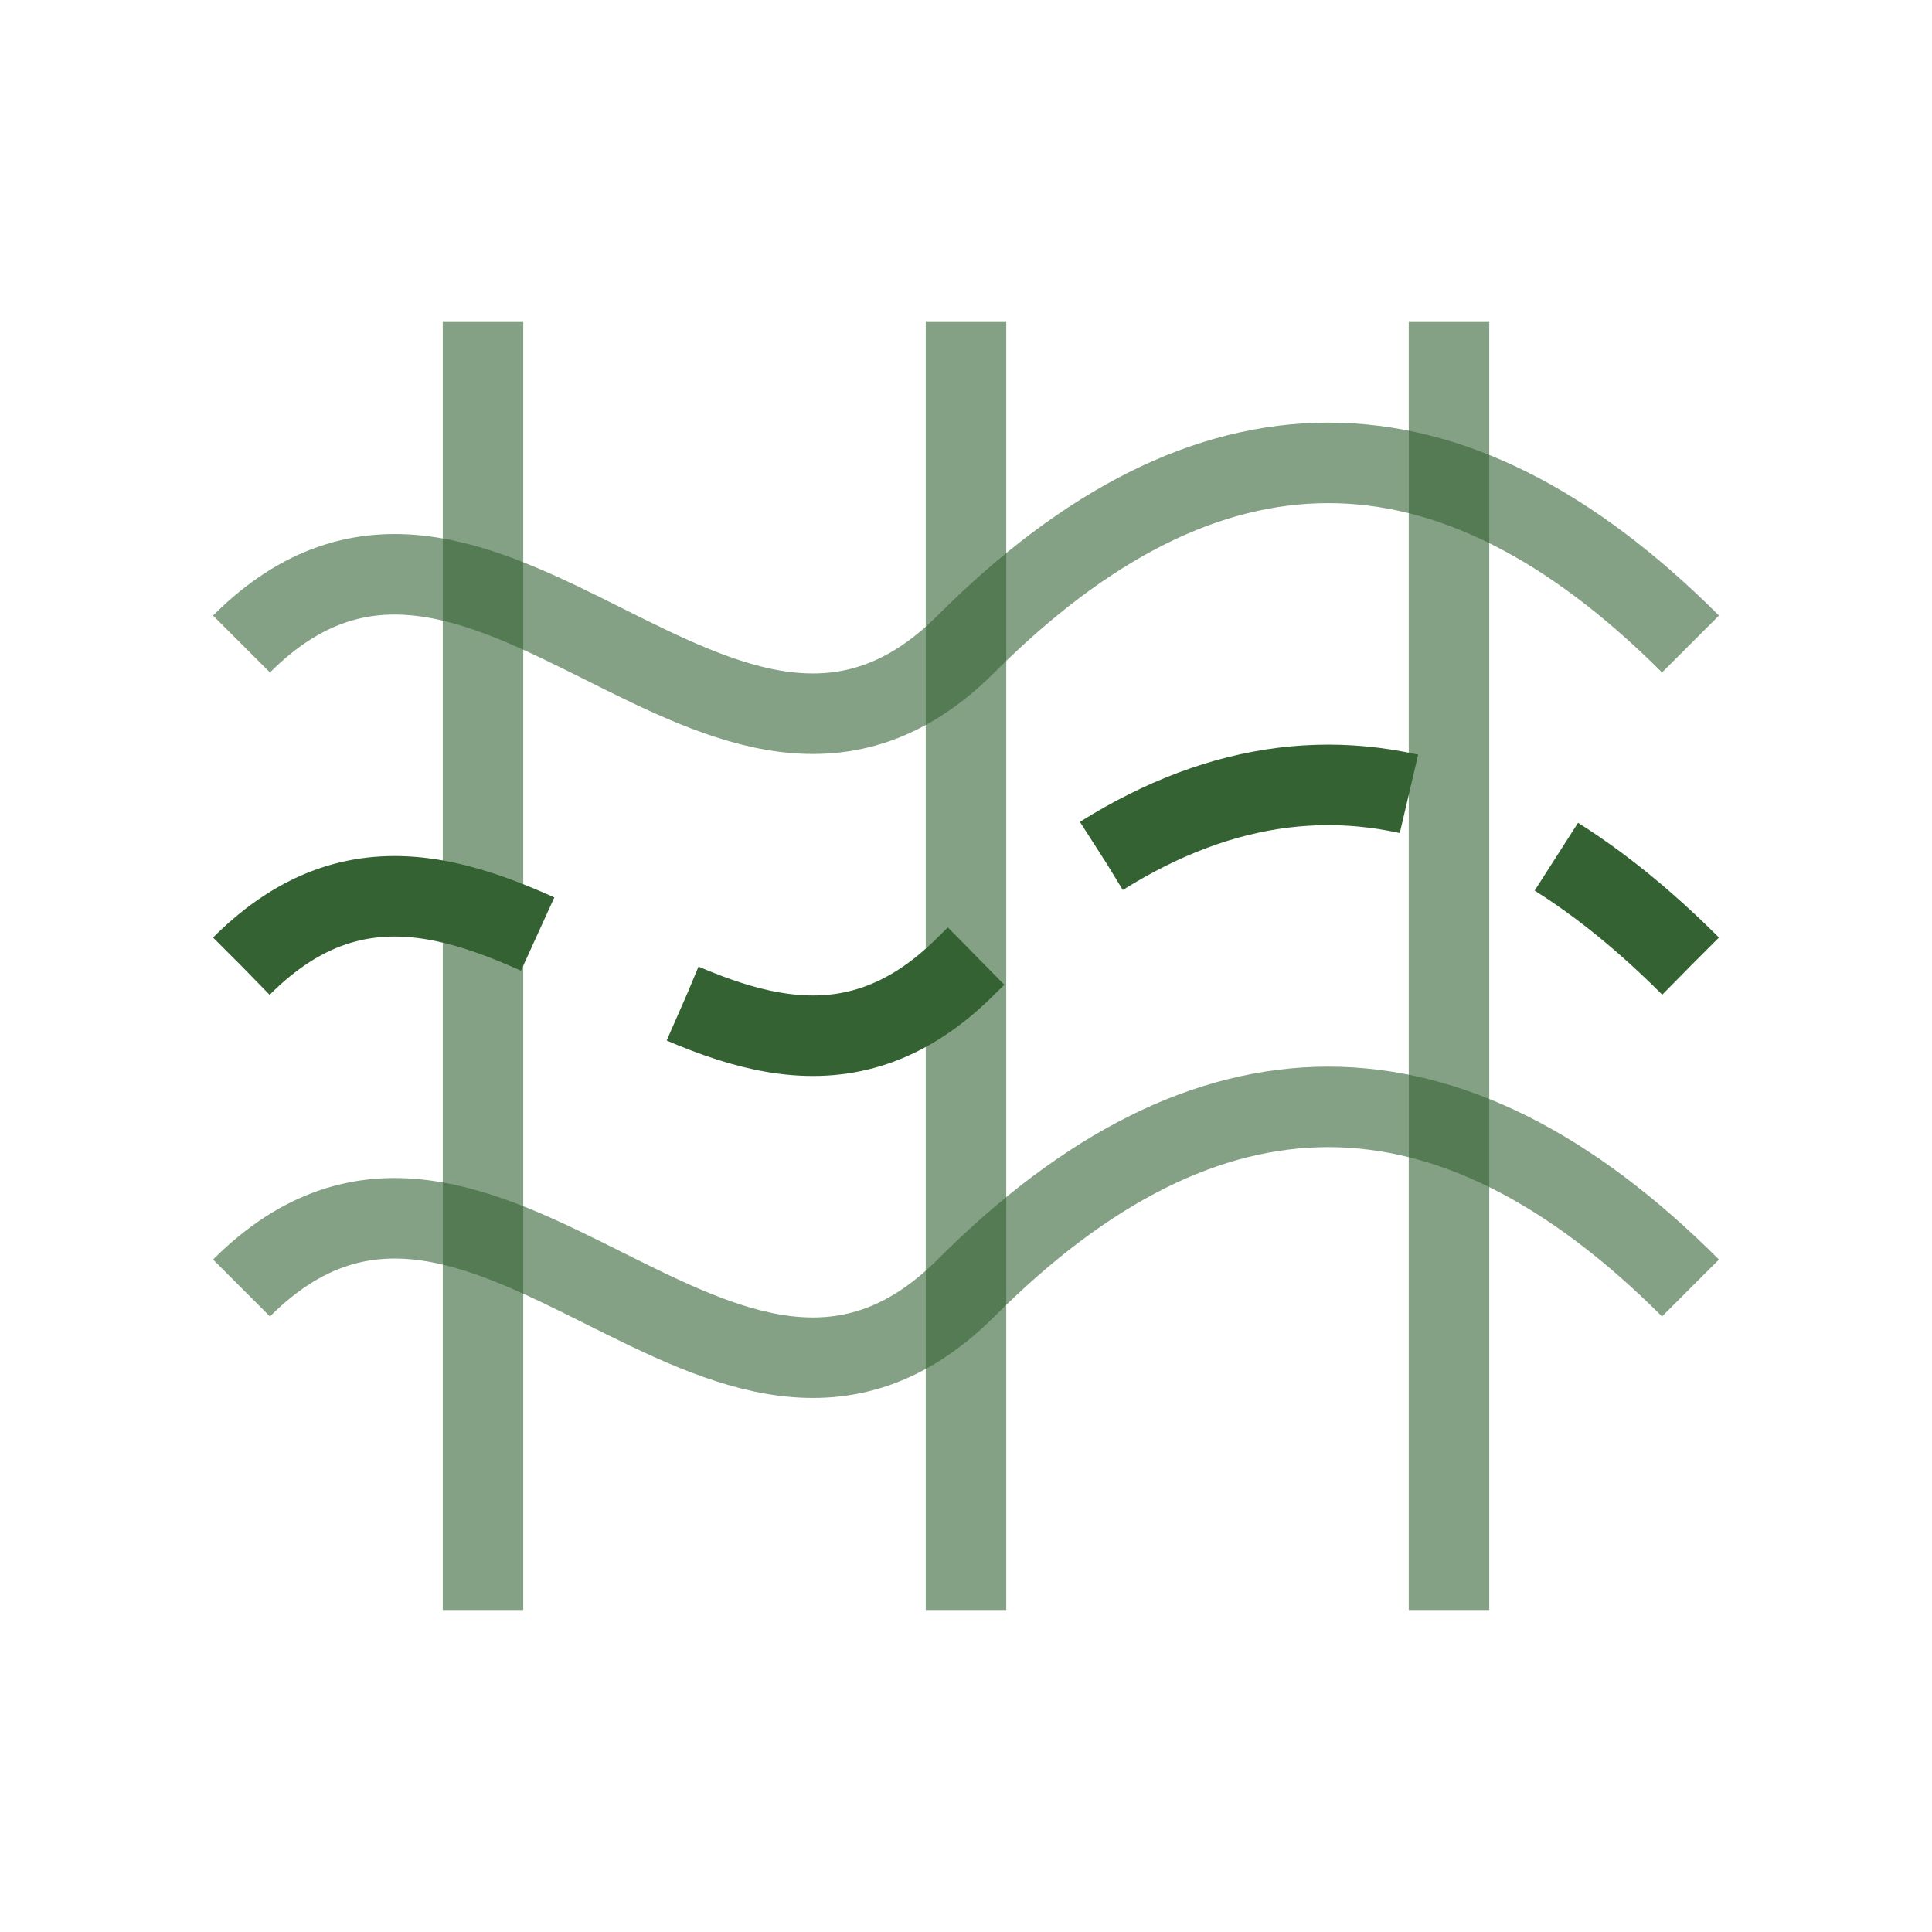
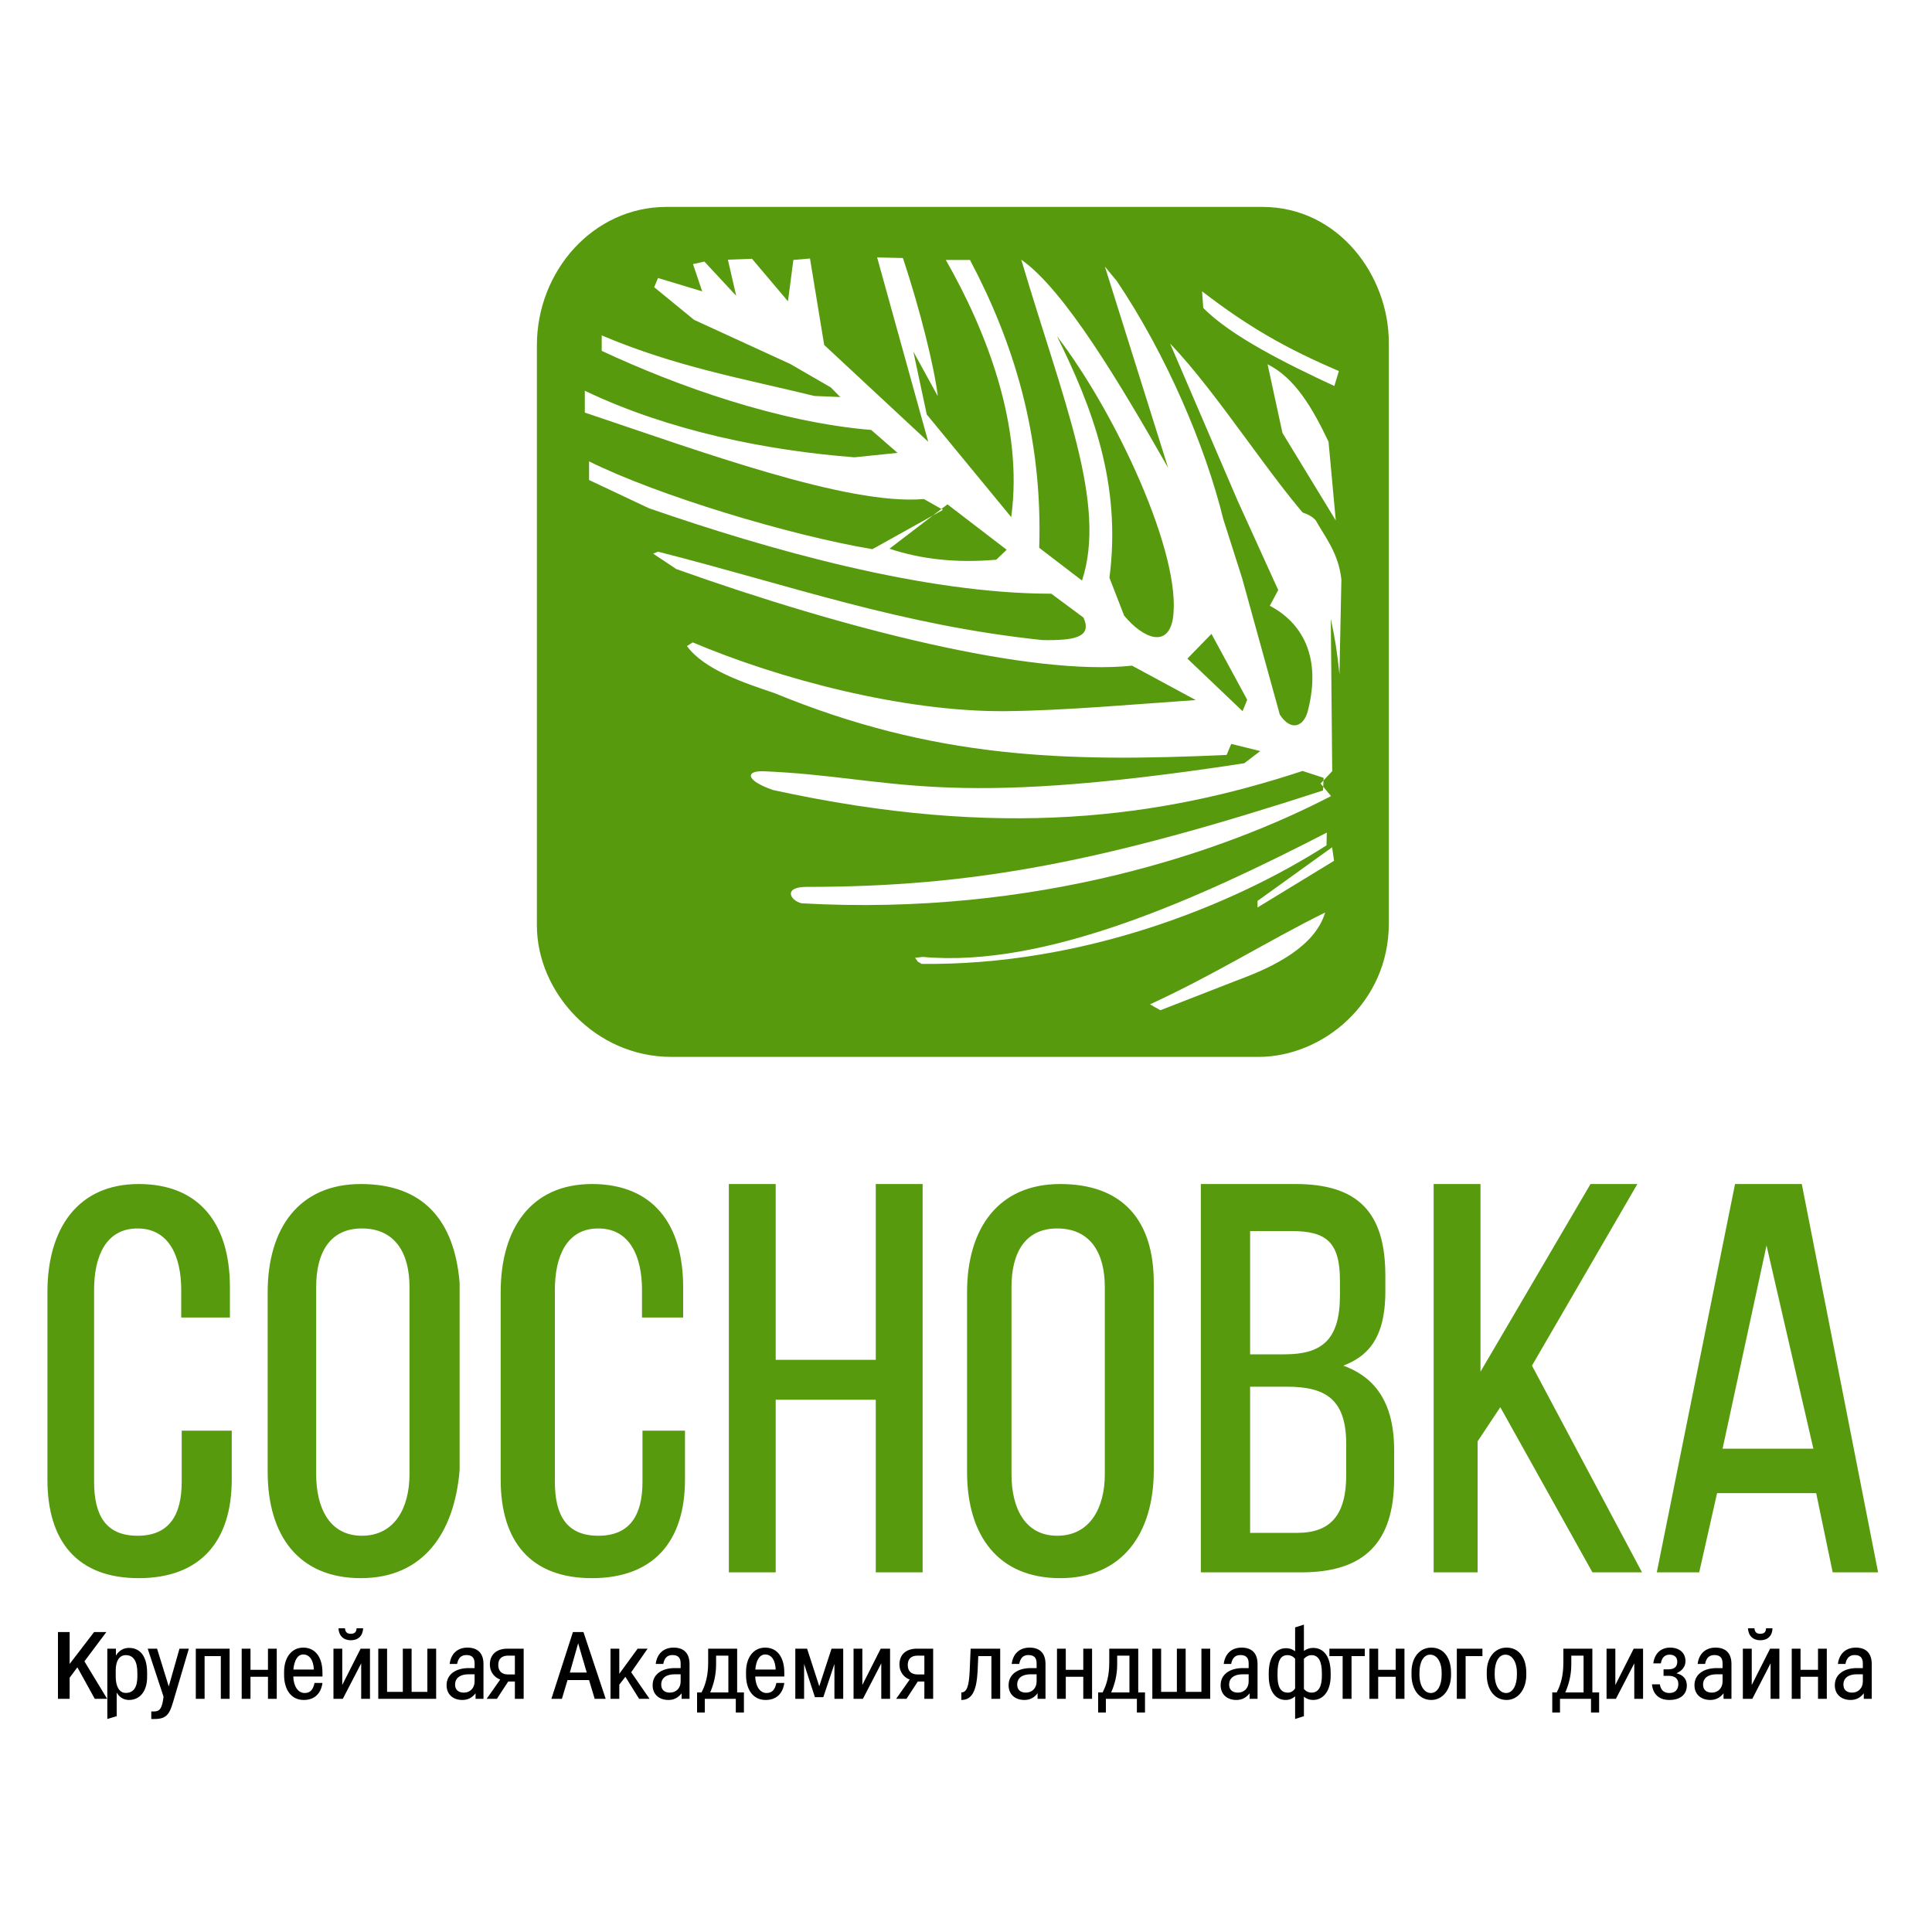
- <svg xmlns="http://www.w3.org/2000/svg" fill="none" viewBox="0 0 24 24" stroke="#346233" stroke-width="1">
-   <path d="M3 16c3-3 6 3 9 0s6-3 9 0" opacity="0.6" />
-   <path d="M3 8c3-3 6 3 9 0s6-3 9 0" opacity="0.6" />
-   <path d="M6 4v16" opacity="0.6" />
-   <path d="M12 4v16" opacity="0.6" />
-   <path d="M18 4v16" opacity="0.6" />
-   <path stroke-dasharray="4 2" d="M3 12c3-3 6 3 9 0s6-3 9 0" />
+ <svg xmlns="http://www.w3.org/2000/svg" width="200" height="200" viewBox="0 0 200 200">
+   <path d="m68.99 21.42h61.69c7.88 0 13.09 7.11 13.09 14.04v60.16c0 8.17-6.83 13.79-13.49 13.79h-60.78c-7.88 0-13.92-6.68-13.92-13.61v-60.06c0-7.69 5.84-14.32 13.41-14.32z" fill="#579A0D" />
+   <path d="m138.6 38.41-0.47 1.55c-4.91-2.28-10.69-5.15-13.57-8.08l-0.12-1.72c4.79 3.68 8.66 5.9 14.16 8.25zm-1.07 7.32 0.75 8.15-5.52-9.06-1.54-7.11c2.8 1.4 4.61 4.44 6.31 8.02zm-1.32 8.14c0.87 1.6 2.35 3.33 2.65 6.12l-0.2 9.81c-0.8-8.09-2.83-12.63-6.59-16.82 0.53-0.24 3.06-0.34 4.14 0.89z" fill="#FEFFFE" />
+   <path d="m62.29 34.72c7.72 3.27 14.63 4.46 22.02 6.27l2.67 0.11-0.97-0.99-4.2-2.43-9.96-4.57-4.13-3.38 0.4-0.95 4.57 1.38-0.95-2.82 1.18-0.26 3.29 3.54-0.86-3.74 2.5-0.09 3.72 4.4 0.56-4.28 1.72-0.15 1.47 8.95 10.77 10.02-5.29-19.08 2.67 0.06c1.75 5.26 3.24 11.21 3.61 14.3l-2.53-4.61 1.39 6.51 8.74 10.62c1.3-9.45-2.62-19.35-6.77-26.62h2.5c4.48 8.45 7.54 18.14 7.17 29.8l4.43 3.39c2.61-7.96-1.93-18.52-6.29-33.22 4.5 3.14 10.31 12.97 15.2 21.54l-6.54-20.82 1.24 1.5c5.14 7.65 9.15 17.06 11.02 24.66l1.94 6.08 3.91 14.15c1.22 1.82 2.49 1.15 2.89-0.37 1.49-5.76-0.7-9.21-3.93-10.91l0.87-1.63-4.19-9.22-7-16.29c4.98 5.16 10.69 14.41 15.16 19.1l1.43 4.64 0.19 20.52-1.2 1.28 1.08 1.3c-10.97 5.7-30.41 12.48-54.81 11.1-1.19-0.29-1.94-1.7 0.51-1.7 17.35 0 30.69-2.58 53.47-9.98l0.06-1.31-2.18-0.71c-14.69 4.84-31.23 7.13-54.83 1.97-2.9-1.01-2.82-2.01-0.98-1.94 13.66 0.57 17.93 4.07 49.78-0.83l1.65-1.26-3-0.74-0.48 1.14c-16.77 0.77-30.34 0.37-46.78-6.39-3.06-1.04-7.27-2.39-9.09-4.88l0.6-0.38c8.86 3.75 21.75 7.21 32.4 7.12 6.1-0.06 13.81-0.75 19.67-1.15l-6.59-3.56c-10.47 1.1-29.73-3.78-47.18-10l-2.4-1.6 0.51-0.2c13.8 3.51 25.07 7.6 39.79 9.15 3.41 0.06 5.16-0.32 4.25-2.33l-3.33-2.47c-13.17 0-29.26-4.55-41.66-8.85l-6.19-2.92v-1.93c7.14 3.55 20.88 7.68 29.33 9.09l7.31-4.07-1.98-1.12c-7.92 0.69-23.33-5.01-35.1-8.95v-2.26c8.74 4.18 18.93 6.2 27.92 6.89l4.45-0.46-2.72-2.37c-9.58-0.8-20-4.5-27.9-8.19v-1.6zm47.13 0.09c3.64 7.35 6.69 15.26 5.43 25l1.52 3.92c2.01 2.41 4.54 3.36 5.05 0.29 0.97-6.54-5.94-21.34-12-29.21zm15.99 30.81-2.49 2.56 5.71 5.44 0.48-1.18-3.7-6.82zm-33.33-8.82c3.2 1.08 6.93 1.51 11.05 1.14l1.08-1.03-6.13-4.7-6 4.59z" fill="#FEFFFE" />
+   <path d="m138.1 89.11-7.92 4.83v-0.68l7.72-5.55 0.2 1.4zm-0.92 5.35c-1.05 3.53-5.32 5.63-9 6.98l-8.06 3.14-1.07-0.61c6.9-3.19 12.11-6.53 18.13-9.51zm0.14-6.95c-9.87 6.32-25.37 12.47-41.91 12.27l-0.4-0.23-0.28-0.4 0.8-0.09c12.72 1.15 28.48-6 41.82-12.87l-0.03 1.32z" fill="#FEFFFE" />
+   <path d="m23.99 148.1v5.06c0 6.48-3.33 10.21-9.63 10.21s-9.45-3.74-9.45-10.21v-19.39c0-6.6 3.15-11.2 9.45-11.2s9.44 4.14 9.44 10.68v3.14h-5.04v-2.85c0-3.49-1.27-6.37-4.52-6.37-3.28 0-4.5 2.88-4.5 6.37v19.85c0 3.49 1.22 5.59 4.5 5.59 3.25 0 4.57-2.1 4.57-5.59v-5.29h5.18zm3.72-14.33c0-6.6 3.23-11.2 9.64-11.2 6.46 0 9.69 3.75 10.23 10.22v19.39c-0.54 6.53-3.77 11.19-10.23 11.19-6.41 0-9.64-4.39-9.64-10.99v-18.61zm5.02 18.84c0 3.49 1.38 6.37 4.73 6.37 3.39 0 4.93-2.88 4.93-6.37v-19.39c0-3.49-1.48-6.05-4.93-6.05-3.35 0-4.73 2.56-4.73 6.05v19.39zm38.18-4.51v5.06c0 6.48-3.33 10.21-9.63 10.21s-9.45-3.74-9.45-10.21v-19.39c0-6.6 3.15-11.2 9.45-11.2s9.44 4.14 9.44 10.68v3.14h-4.26v-2.85c0-3.49-1.27-6.37-4.52-6.37-3.28 0-4.5 2.88-4.5 6.37v19.85c0 3.49 1.22 5.59 4.5 5.59 3.25 0 4.57-2.1 4.57-5.59v-5.29h4.4zm9.39-3.2v17.87h-4.85v-40.2h4.85v18.2h10.36v-18.2h4.85v40.2h-4.85v-17.87h-10.36zm19.81-11.13c0-6.6 3.23-11.2 9.64-11.2 6.46 0 9.69 3.75 9.69 10.22v19.39c0 6.53-3.23 11.19-9.69 11.19-6.41 0-9.64-4.39-9.64-10.99v-18.61zm4.6 18.84c0 3.49 1.38 6.37 4.73 6.37 3.39 0 4.93-2.88 4.93-6.37v-19.39c0-3.49-1.48-6.05-4.93-6.05-3.35 0-4.73 2.56-4.73 6.05v19.39zm19.6-30.04h9.81c6.46 0 9.29 2.94 9.29 9.47v1.67c0 5.11-2.07 6.78-4.35 7.66 2.59 0.94 5.26 3.07 5.26 8.71v2.99c0 6.65-3.13 9.7-9.59 9.7h-10.42v-40.2zm8.68 17.63c3.83 0 5.72-1.49 5.72-6.09v-1.55c0-3.98-1.42-5.12-4.99-5.12h-4.31v12.76h3.58zm1.32 18.48c3.51 0 5.05-1.95 5.05-5.98v-3.2c0-4.6-2.07-5.95-6.14-5.95h-3.81v15.13h4.9zm21-13.01-2.35 3.54v13.56h-4.55v-40.2h4.85v19.43l11.39-19.43h4.85l-10.91 18.8 11.39 21.4h-5.13l-9.54-17.1zm22.44 8.9-1.85 8.2h-4.39l8.1-40.2h6.91l7.9 40.2h-4.7l-1.71-8.2h-10.26zm0.57-4.6h9.4l-4.85-21.04-4.55 21.04z" fill="#579A0D" />
+   <path d="m8.01 172.6-0.8 1.07v2.19h-1.21v-6.91h1.21v3.3l2.53-3.3h1.27l-2.27 3.03 2.35 3.88h-1.28l-1.8-3.26zm3.1-1.93h0.89v0.71c0.32-0.51 0.77-0.79 1.35-0.79 1.23 0 1.88 0.96 1.88 2.59v0.41c0 1.52-0.77 2.39-1.88 2.39-0.54 0-0.99-0.28-1.27-0.76v2.44l-0.97 0.29v-7.28zm3.11 2.87v-0.37c0-1.21-0.41-1.83-1.2-1.83-0.68 0-1.04 0.62-1.04 1.57v0.66c0 0.96 0.34 1.68 1.04 1.68 0.84 0 1.2-0.63 1.2-1.71zm2.71 2.1-1.64-4.97h0.97l1.21 3.91 1.11-3.91h0.97l-1.63 5.51c-0.36 1.22-0.66 1.77-1.91 1.77h-0.35v-0.78h0.27c0.67 0 0.86-0.41 1-1.53zm3.34-4.97h3.5v5.19h-0.91v-4.42h-1.68v4.42h-0.91v-5.19zm4.75 0h0.91v2.19h1.81v-2.19h0.91v5.19h-0.91v-2.28h-1.81v2.28h-0.91v-5.19zm8.36 3.55c-0.16 1.13-0.85 1.76-1.94 1.76-1.33 0-2.03-1.12-2.03-2.57v-0.35c0-1.45 0.76-2.5 1.98-2.5 1.28 0 1.99 1.04 1.99 2.58v0.41h-3.02c0.03 1.01 0.49 1.71 1.17 1.71 0.58 0 0.88-0.33 1.03-1.04h0.82zm-3.01-1.39h2.12c-0.04-0.99-0.46-1.56-1.1-1.56-0.6 0-0.93 0.64-1.02 1.56zm4.15-2.16h0.91v3.76l1.9-3.76h0.97v5.19h-0.91v-3.67l-1.9 3.67h-0.97v-5.19zm0.52-2.11h0.67c0.03 0.35 0.18 0.57 0.6 0.57 0.44 0 0.59-0.22 0.6-0.57h0.68c-0.03 0.77-0.5 1.24-1.28 1.24-0.74 0-1.24-0.47-1.27-1.24zm4.12 2.11h0.91v4.47h1.63v-4.47h0.91v4.47h1.63v-4.47h0.91v5.19h-5.99v-5.19zm7.07 3.78c0-1.13 0.96-1.77 2.29-1.77h0.61v-0.49c0-0.63-0.32-0.86-0.86-0.86-0.56 0-0.84 0.34-0.95 0.92h-0.77c0.13-1.07 0.82-1.69 1.84-1.69 1.03 0 1.66 0.55 1.66 1.7v3.6h-0.82v-0.57c-0.35 0.45-0.79 0.69-1.37 0.69-0.93 0-1.63-0.55-1.63-1.53zm2.9-0.38v-0.75h-0.61c-0.9 0-1.41 0.4-1.41 1.07 0 0.54 0.35 0.83 0.91 0.83 0.66 0 1.11-0.49 1.11-1.15zm2.65-0.2c-0.62-0.24-1.07-0.8-1.07-1.56 0-1.08 0.75-1.64 1.81-1.64h1.69v5.19h-0.91v-1.79h-0.69l-1.17 1.79h-1.06l1.4-1.99zm1.52-0.53v-1.95h-0.69c-0.67 0-1.03 0.33-1.03 0.97 0 0.63 0.36 0.98 1.03 0.98h0.69zm5.45 0.58-0.58 1.94h-1.09l2.23-6.91h1.09l2.3 6.91h-1.14l-0.58-1.94h-2.23zm0.24-0.78h1.75l-0.89-3.03-0.86 3.03zm5.75 0.44-0.63 0.81v1.47h-0.91v-5.19h0.91v2.6l1.9-2.6h1.03l-1.7 2.44 1.9 2.75h-1.08l-1.42-2.28zm2.82 0.87c0-1.13 0.96-1.77 2.29-1.77h0.61v-0.49c0-0.63-0.31-0.86-0.86-0.86s-0.83 0.34-0.94 0.92h-0.78c0.13-1.07 0.83-1.69 1.85-1.69 1.03 0 1.65 0.55 1.65 1.7v3.6h-0.82v-0.57c-0.35 0.45-0.79 0.69-1.36 0.69-0.94 0-1.64-0.55-1.64-1.53zm2.9-0.38v-0.75h-0.61c-0.9 0-1.4 0.4-1.4 1.07 0 0.54 0.34 0.83 0.9 0.83 0.66 0 1.11-0.49 1.11-1.15zm1.7 1.13h0.46c0.44-0.84 0.69-1.79 0.69-3.12v-1.41h3v4.53h0.7v2.08h-0.84v-1.42h-3.21v1.42h-0.8v-2.08zm3.24 0v-3.81h-1.27v0.92c0 1.08-0.25 2.04-0.61 2.89h1.88zm5.79-0.98c-0.16 1.13-0.84 1.76-1.93 1.76-1.34 0-2.03-1.12-2.03-2.57v-0.35c0-1.45 0.75-2.5 1.98-2.5 1.28 0 1.98 1.04 1.98 2.58v0.41h-3.01c0.03 1.01 0.49 1.71 1.17 1.71 0.57 0 0.87-0.33 1.02-1.04h0.82zm-3-1.39h2.11c-0.04-0.99-0.45-1.56-1.09-1.56-0.6 0-0.94 0.64-1.02 1.56zm4.14-2.16h1.22l1.26 3.89 1.27-3.89h1.21v5.19h-0.91v-3.61l-1.15 3.44h-0.87l-1.12-3.44v3.61h-0.91v-5.19zm6.03 0h0.91v3.76l1.9-3.76h0.97v5.19h-0.91v-3.67l-1.9 3.67h-0.97v-5.19zm5.81 3.2c-0.62-0.24-1.06-0.8-1.06-1.56 0-1.08 0.74-1.64 1.8-1.64h1.69v5.19h-0.91v-1.79h-0.68l-1.17 1.79h-1.07l1.4-1.99zm1.52-0.53v-1.95h-0.69c-0.67 0-1.03 0.33-1.03 0.97 0 0.63 0.36 0.98 1.03 0.98h0.69zm3.83 1.86c0.59 0 0.79-0.73 0.86-2.21l0.1-2.32h3.06v5.19h-0.91v-4.42h-1.36l-0.07 1.59c-0.11 1.98-0.57 2.95-1.68 2.95v-0.78zm4.89-0.75c0-1.13 0.96-1.77 2.29-1.77h0.61v-0.49c0-0.63-0.31-0.86-0.86-0.86s-0.83 0.34-0.94 0.92h-0.78c0.13-1.07 0.83-1.69 1.85-1.69 1.03 0 1.65 0.55 1.65 1.7v3.6h-0.82v-0.57c-0.35 0.45-0.79 0.69-1.36 0.69-0.94 0-1.64-0.55-1.64-1.53zm2.9-0.38v-0.75h-0.61c-0.9 0-1.4 0.4-1.4 1.07 0 0.54 0.34 0.83 0.9 0.83 0.66 0 1.11-0.49 1.11-1.15zm2.11-3.4h0.91v2.19h1.81v-2.19h0.91v5.19h-0.91v-2.28h-1.81v2.28h-0.91v-5.19zm4.26 4.53h0.46c0.44-0.84 0.69-1.79 0.69-3.12v-1.41h3v4.53h0.7v2.08h-0.84v-1.42h-3.21v1.42h-0.8v-2.08zm3.24 0v-3.81h-1.27v0.92c0 1.08-0.25 2.04-0.62 2.89h1.89zm2.37-4.53h0.91v4.47h1.63v-4.47h0.91v4.47h1.63v-4.47h0.91v5.19h-5.99v-5.19zm7.07 3.78c0-1.13 0.96-1.77 2.29-1.77h0.61v-0.49c0-0.63-0.32-0.86-0.86-0.86-0.56 0-0.84 0.34-0.95 0.92h-0.77c0.13-1.07 0.83-1.69 1.85-1.69 1.03 0 1.65 0.55 1.65 1.7v3.6h-0.82v-0.57c-0.35 0.45-0.79 0.69-1.37 0.69-0.93 0-1.63-0.55-1.63-1.53zm2.9-0.38v-0.75h-0.61c-0.9 0-1.41 0.4-1.41 1.07 0 0.54 0.35 0.83 0.91 0.83 0.66 0 1.11-0.49 1.11-1.15zm3.88-3.45c0.34 0 0.66 0.11 0.93 0.32v-2.47l0.91-0.29v2.72c0.28-0.2 0.61-0.31 0.95-0.31 1.11 0 1.82 0.91 1.82 2.59v0.3c0 1.58-0.77 2.5-1.82 2.5-0.37 0-0.69-0.12-0.95-0.34v2.02l-0.91 0.29v-2.34c-0.26 0.22-0.58 0.37-0.98 0.37-1.06 0-1.75-0.92-1.75-2.5v-0.3c0-1.68 0.75-2.56 1.8-2.56zm0.18 4.6c0.33 0 0.59-0.18 0.75-0.44v-3.07c-0.2-0.23-0.46-0.37-0.8-0.37-0.75 0-1.02 0.68-1.02 1.88v0.29c0 1.11 0.31 1.71 1.07 1.71zm3.52-1.74v-0.26c0-1.26-0.36-1.88-1.06-1.88-0.32 0-0.57 0.14-0.8 0.38v3.12c0.2 0.23 0.46 0.38 0.8 0.38 0.75 0 1.06-0.69 1.06-1.74zm2.15-2.04h-1.37v-0.77h3.66v0.77h-1.37v4.42h-0.92v-4.42zm2.77-0.77h0.91v2.19h1.81v-2.19h0.91v5.19h-0.91v-2.28h-1.81v2.28h-0.91v-5.19zm4.36 2.39c0-1.45 0.82-2.5 2.05-2.5 1.28 0 2.04 1.05 2.04 2.59v0.25c0 1.44-0.82 2.58-2.04 2.58-1.29 0-2.05-1.14-2.05-2.59v-0.33zm3.12 0.31v-0.2c0-1.16-0.51-1.88-1.19-1.88-0.69 0-1.11 0.77-1.11 1.87v0.2c0 1.16 0.51 1.9 1.18 1.9 0.69 0 1.12-0.79 1.12-1.89zm1.57-2.7h2.65v0.77h-1.74v4.42h-0.91v-5.19zm3.1 2.39c0-1.45 0.82-2.5 2.05-2.5 1.28 0 2.04 1.05 2.04 2.59v0.25c0 1.44-0.82 2.58-2.04 2.58-1.29 0-2.05-1.14-2.05-2.59v-0.33zm3.12 0.31v-0.2c0-1.16-0.51-1.88-1.19-1.88-0.69 0-1.11 0.77-1.11 1.87v0.2c0 1.16 0.51 1.9 1.18 1.9 0.69 0 1.12-0.79 1.12-1.89zm3.66 1.83h0.46c0.44-0.84 0.69-1.79 0.69-3.12v-1.41h3v4.53h0.7v2.08h-0.84v-1.42h-3.21v1.42h-0.8v-2.08zm3.24 0v-3.81h-1.27v0.92c0 1.08-0.25 2.04-0.62 2.89h1.89zm2.38-4.53h0.91v3.76l1.9-3.76h0.97v5.19h-0.91v-3.67l-1.9 3.67h-0.97v-5.19zm4.7 3.69h0.82c0.08 0.55 0.38 0.9 0.98 0.9 0.61 0 0.93-0.35 0.93-0.94 0-0.55-0.35-0.84-1.02-0.84h-0.51v-0.67h0.51c0.62 0 0.91-0.29 0.91-0.79 0-0.46-0.29-0.73-0.8-0.73-0.56 0-0.82 0.4-0.9 0.9h-0.78c0.13-1.01 0.76-1.63 1.74-1.63 0.97 0 1.59 0.55 1.59 1.4 0 0.63-0.42 1.03-0.94 1.26 0.63 0.14 1.08 0.54 1.08 1.25 0 0.96-0.69 1.51-1.81 1.51-1.07 0-1.7-0.6-1.8-1.62zm4.4 0.09c0-1.13 0.96-1.77 2.3-1.77h0.61v-0.49c0-0.63-0.32-0.86-0.86-0.86-0.55 0-0.84 0.34-0.95 0.92h-0.77c0.13-1.07 0.83-1.69 1.85-1.69 1.03 0 1.65 0.55 1.65 1.7v3.6h-0.82v-0.57c-0.35 0.45-0.79 0.69-1.37 0.69-0.93 0-1.64-0.55-1.64-1.53zm2.91-0.38v-0.75h-0.61c-0.9 0-1.41 0.4-1.41 1.07 0 0.54 0.35 0.83 0.91 0.83 0.65 0 1.11-0.49 1.11-1.15zm2.1-3.4h0.92v3.76l1.9-3.76h0.96v5.19h-0.91v-3.67l-1.89 3.67h-0.98v-5.19zm0.53-2.11h0.67c0.03 0.35 0.18 0.57 0.6 0.57 0.44 0 0.59-0.22 0.6-0.57h0.67c-0.02 0.77-0.49 1.24-1.27 1.24-0.74 0-1.24-0.47-1.27-1.24zm4.53 2.11h0.91v2.19h1.81v-2.19h0.91v5.19h-0.91v-2.28h-1.81v2.28h-0.91v-5.19zm4.46 3.78c0-1.13 0.96-1.77 2.29-1.77h0.61v-0.49c0-0.63-0.31-0.86-0.86-0.86s-0.83 0.34-0.94 0.92h-0.78c0.13-1.07 0.83-1.69 1.85-1.69 1.03 0 1.65 0.55 1.65 1.7v3.6h-0.82v-0.57c-0.35 0.45-0.79 0.69-1.36 0.69-0.94 0-1.64-0.55-1.64-1.53zm2.9-0.38v-0.75h-0.61c-0.9 0-1.4 0.4-1.4 1.07 0 0.54 0.34 0.83 0.9 0.83 0.66 0 1.11-0.49 1.11-1.15z" fill="#000" />
</svg>
